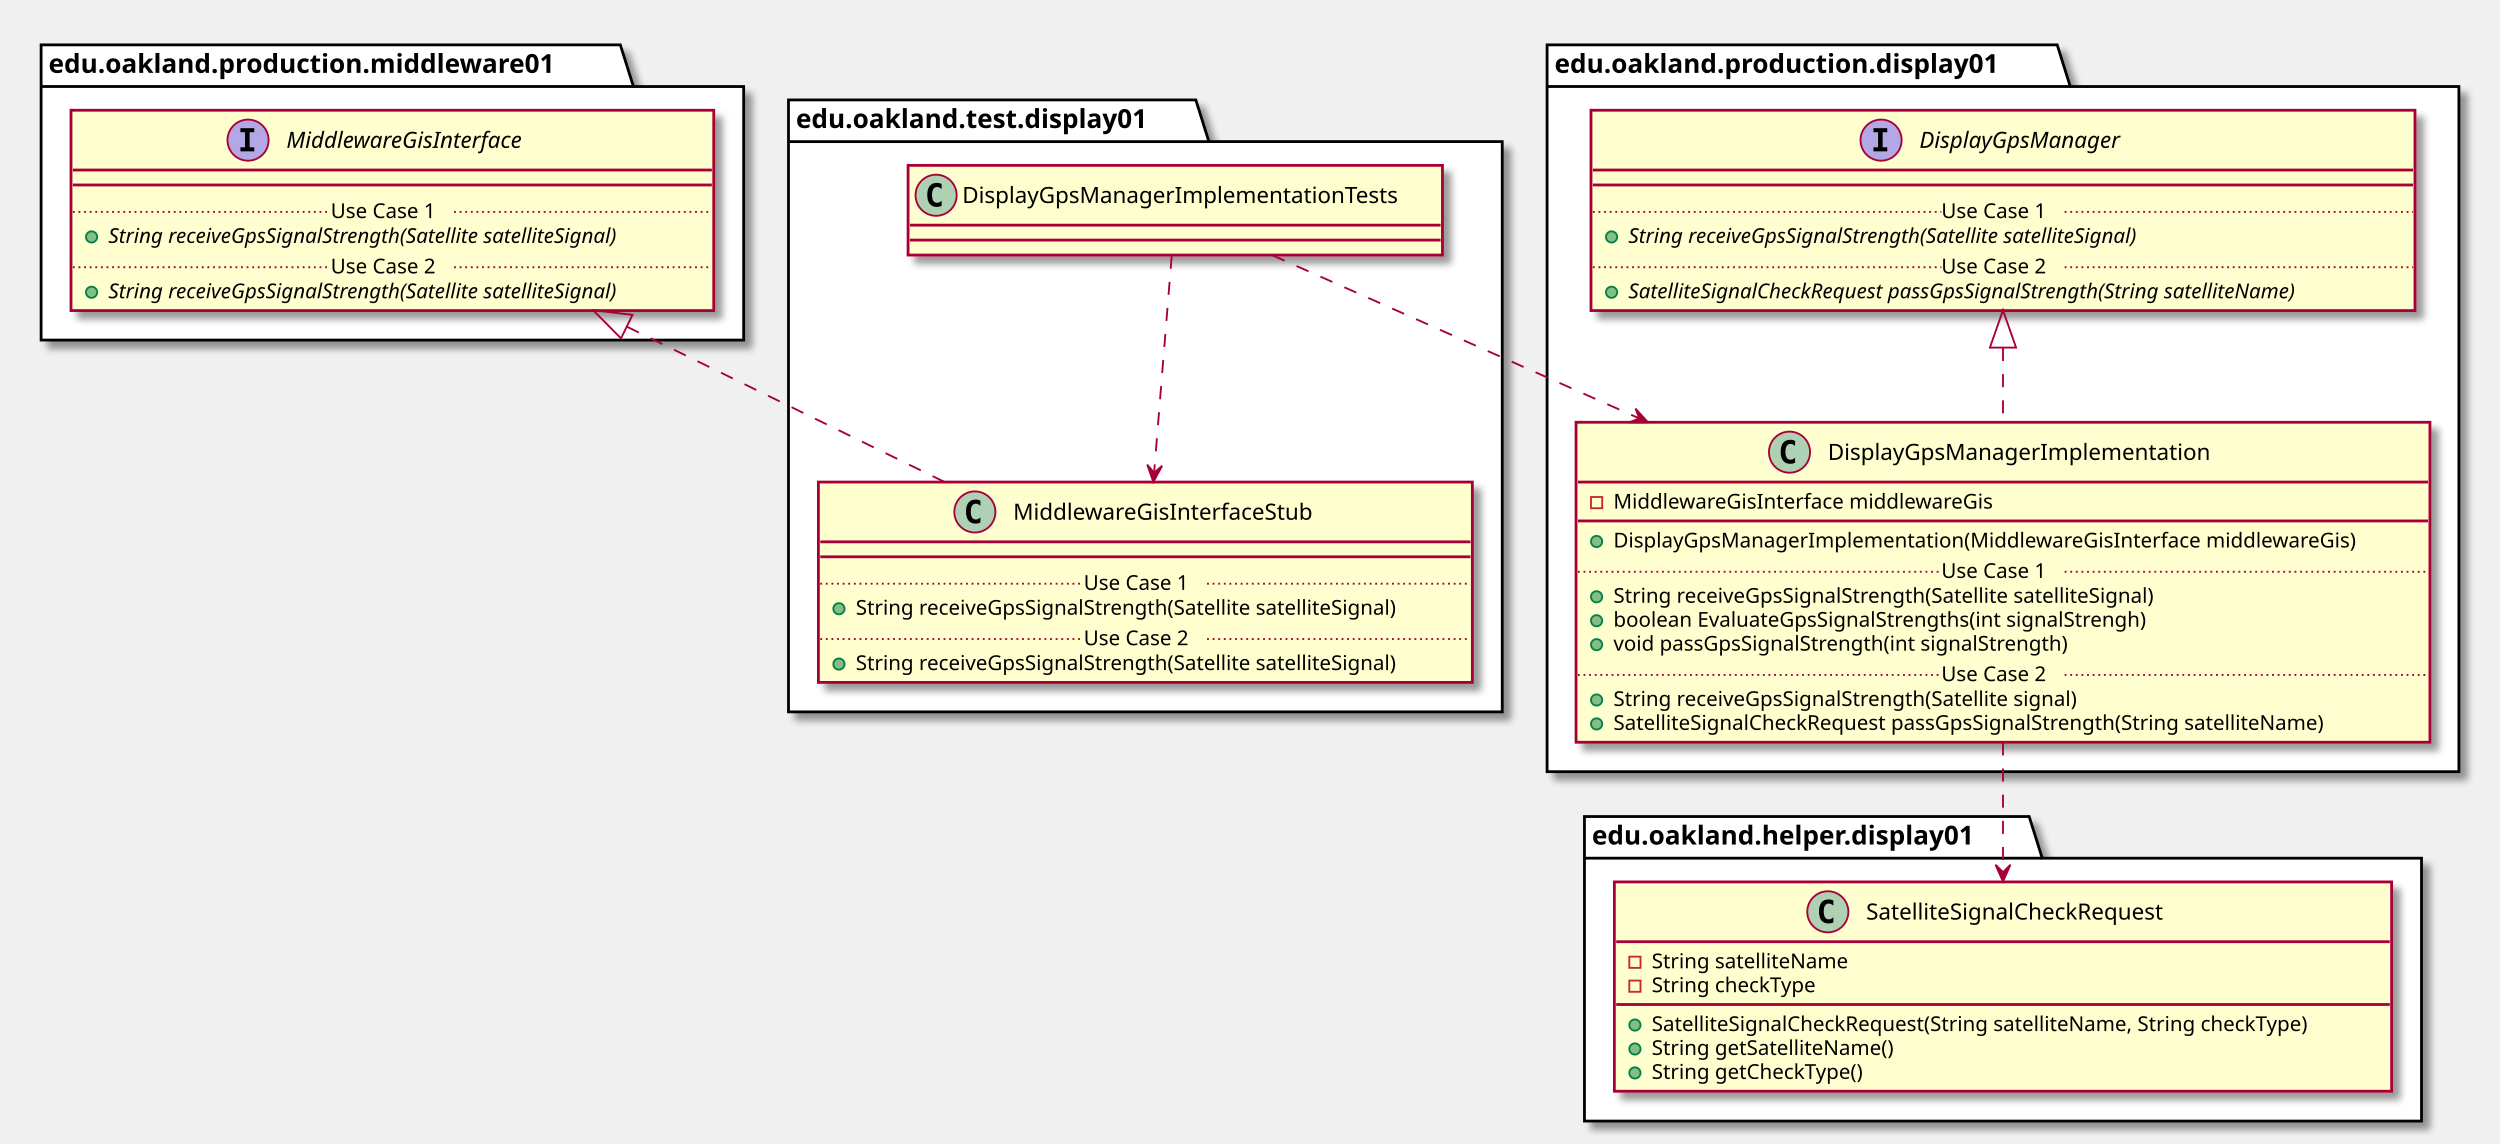
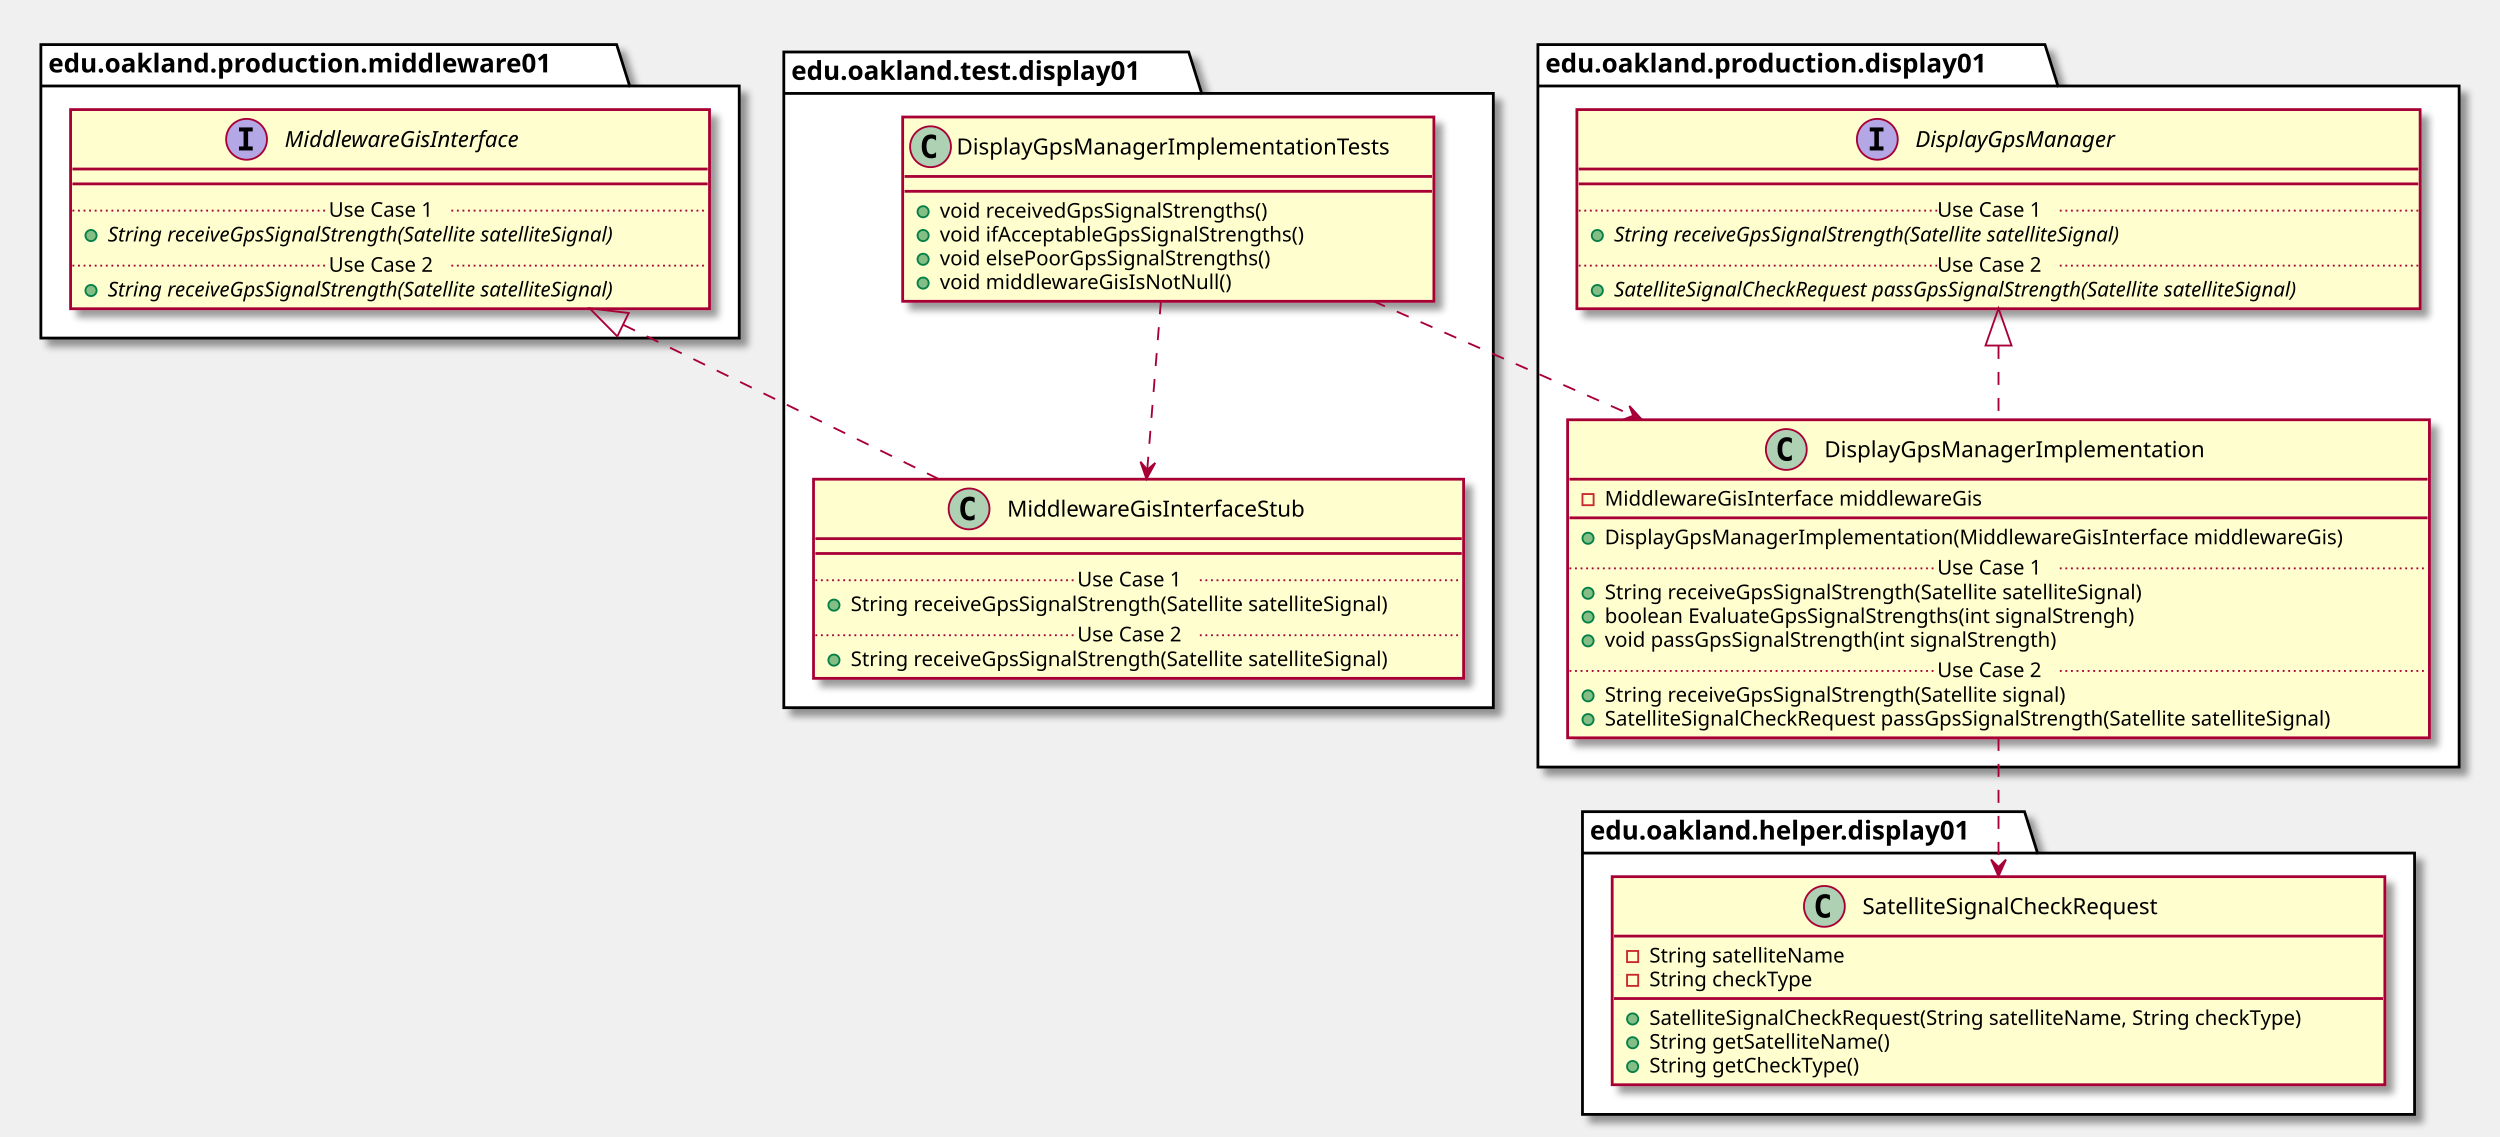
- <svg xmlns="http://www.w3.org/2000/svg" contentScriptType="application/ecmascript" contentStyleType="text/css" height="612px" preserveAspectRatio="none" style="width:1338px;height:612px;" version="1.1" viewBox="0 0 1338 612" width="1338px" zoomAndPan="magnify">
+ <svg xmlns="http://www.w3.org/2000/svg" contentScriptType="application/ecmascript" contentStyleType="text/css" height="612px" preserveAspectRatio="none" style="width:1346px;height:612px;" version="1.1" viewBox="0 0 1346 612" width="1346px" zoomAndPan="magnify">
  <defs>
-     <filter height="300%" id="f1gkal5fc55xqr" width="300%" x="-1" y="-1">
+     <filter height="300%" id="f1fwj8noa50gxq" width="300%" x="-1" y="-1">
      <feGaussianBlur result="blurOut" stdDeviation="2.0" />
      <feColorMatrix in="blurOut" result="blurOut2" type="matrix" values="0 0 0 0 0 0 0 0 0 0 0 0 0 0 0 0 0 0 .4 0" />
      <feOffset dx="4.0" dy="4.0" in="blurOut2" result="blurOut3" />
      <feBlend in="SourceGraphic" in2="blurOut3" mode="normal" />
    </filter>
  </defs>
  <g>
-     <polygon fill="#FFFFFF" filter="url(#f1gkal5fc55xqr)" points="422,53.5,640,53.5,647,75.797,804,75.797,804,381,422,381,422,53.5" style="stroke: #000000; stroke-width: 1.5;" />
-     <line style="stroke: #000000; stroke-width: 1.5;" x1="422" x2="647" y1="75.797" y2="75.797" />
-     <text fill="#000000" font-family="sans-serif" font-size="14" font-weight="bold" lengthAdjust="spacingAndGlyphs" textLength="212" x="426" y="68.495">edu.oakland.test.display01</text>
-     <polygon fill="#FFFFFF" filter="url(#f1gkal5fc55xqr)" points="22,24,332,24,339,46.297,398,46.297,398,182,22,182,22,24" style="stroke: #000000; stroke-width: 1.5;" />
+     <polygon fill="#FFFFFF" filter="url(#f1fwj8noa50gxq)" points="422,28,640,28,647,50.297,804,50.297,804,381,422,381,422,28" style="stroke: #000000; stroke-width: 1.5;" />
+     <line style="stroke: #000000; stroke-width: 1.5;" x1="422" x2="647" y1="50.297" y2="50.297" />
+     <text fill="#000000" font-family="sans-serif" font-size="14" font-weight="bold" lengthAdjust="spacingAndGlyphs" textLength="212" x="426" y="42.995">edu.oakland.test.display01</text>
+     <polygon fill="#FFFFFF" filter="url(#f1fwj8noa50gxq)" points="22,24,332,24,339,46.297,398,46.297,398,182,22,182,22,24" style="stroke: #000000; stroke-width: 1.5;" />
    <line style="stroke: #000000; stroke-width: 1.5;" x1="22" x2="339" y1="46.297" y2="46.297" />
    <text fill="#000000" font-family="sans-serif" font-size="14" font-weight="bold" lengthAdjust="spacingAndGlyphs" textLength="304" x="26" y="38.995">edu.oakland.production.middleware01</text>
-     <polygon fill="#FFFFFF" filter="url(#f1gkal5fc55xqr)" points="828,24,1101,24,1108,46.297,1316,46.297,1316,413,828,413,828,24" style="stroke: #000000; stroke-width: 1.5;" />
+     <polygon fill="#FFFFFF" filter="url(#f1fwj8noa50gxq)" points="828,24,1101,24,1108,46.297,1324,46.297,1324,413,828,413,828,24" style="stroke: #000000; stroke-width: 1.5;" />
    <line style="stroke: #000000; stroke-width: 1.5;" x1="828" x2="1108" y1="46.297" y2="46.297" />
    <text fill="#000000" font-family="sans-serif" font-size="14" font-weight="bold" lengthAdjust="spacingAndGlyphs" textLength="267" x="832" y="38.995">edu.oakland.production.display01</text>
-     <polygon fill="#FFFFFF" filter="url(#f1gkal5fc55xqr)" points="848,437,1086,437,1093,459.297,1296,459.297,1296,600,848,600,848,437" style="stroke: #000000; stroke-width: 1.5;" />
-     <line style="stroke: #000000; stroke-width: 1.5;" x1="848" x2="1093" y1="459.297" y2="459.297" />
-     <text fill="#000000" font-family="sans-serif" font-size="14" font-weight="bold" lengthAdjust="spacingAndGlyphs" textLength="232" x="852" y="451.995">edu.oakland.helper.display01</text>
-     <rect fill="#FEFECE" filter="url(#f1gkal5fc55xqr)" height="48" id="DisplayGpsManagerImplementationTests" style="stroke: #A80036; stroke-width: 1.5;" width="286" x="486" y="88.5" />
-     <ellipse cx="501" cy="104.5" fill="#ADD1B2" rx="11" ry="11" style="stroke: #A80036; stroke-width: 1.0;" />
-     <path d="M503.969,110.141 Q503.391,110.438 502.75,110.578 Q502.109,110.734 501.406,110.734 Q498.906,110.734 497.578,109.094 Q496.266,107.438 496.266,104.312 Q496.266,101.188 497.578,99.531 Q498.906,97.875 501.406,97.875 Q502.109,97.875 502.75,98.031 Q503.406,98.188 503.969,98.484 L503.969,101.203 Q503.344,100.625 502.75,100.359 Q502.156,100.078 501.531,100.078 Q500.188,100.078 499.5,101.156 Q498.812,102.219 498.812,104.312 Q498.812,106.406 499.5,107.484 Q500.188,108.547 501.531,108.547 Q502.156,108.547 502.75,108.281 Q503.344,108 503.969,107.422 L503.969,110.141 Z " />
-     <text fill="#000000" font-family="sans-serif" font-size="12" lengthAdjust="spacingAndGlyphs" textLength="254" x="515" y="108.654">DisplayGpsManagerImplementationTests</text>
-     <line style="stroke: #A80036; stroke-width: 1.5;" x1="487" x2="771" y1="120.5" y2="120.5" />
-     <line style="stroke: #A80036; stroke-width: 1.5;" x1="487" x2="771" y1="128.5" y2="128.5" />
-     <rect fill="#FEFECE" filter="url(#f1gkal5fc55xqr)" height="107.219" id="MiddlewareGisInterfaceStub" style="stroke: #A80036; stroke-width: 1.5;" width="350" x="438" y="258" />
+     <polygon fill="#FFFFFF" filter="url(#f1fwj8noa50gxq)" points="852,437,1090,437,1097,459.297,1300,459.297,1300,600,852,600,852,437" style="stroke: #000000; stroke-width: 1.5;" />
+     <line style="stroke: #000000; stroke-width: 1.5;" x1="852" x2="1097" y1="459.297" y2="459.297" />
+     <text fill="#000000" font-family="sans-serif" font-size="14" font-weight="bold" lengthAdjust="spacingAndGlyphs" textLength="232" x="856" y="451.995">edu.oakland.helper.display01</text>
+     <rect fill="#FEFECE" filter="url(#f1fwj8noa50gxq)" height="99.219" id="DisplayGpsManagerImplementationTests" style="stroke: #A80036; stroke-width: 1.5;" width="286" x="486" y="63" />
+     <ellipse cx="501" cy="79" fill="#ADD1B2" rx="11" ry="11" style="stroke: #A80036; stroke-width: 1.0;" />
+     <path d="M503.969,84.641 Q503.391,84.938 502.75,85.078 Q502.109,85.234 501.406,85.234 Q498.906,85.234 497.578,83.594 Q496.266,81.938 496.266,78.812 Q496.266,75.688 497.578,74.031 Q498.906,72.375 501.406,72.375 Q502.109,72.375 502.75,72.531 Q503.406,72.688 503.969,72.984 L503.969,75.703 Q503.344,75.125 502.75,74.859 Q502.156,74.578 501.531,74.578 Q500.188,74.578 499.5,75.656 Q498.812,76.719 498.812,78.812 Q498.812,80.906 499.5,81.984 Q500.188,83.047 501.531,83.047 Q502.156,83.047 502.75,82.781 Q503.344,82.5 503.969,81.922 L503.969,84.641 Z " />
+     <text fill="#000000" font-family="sans-serif" font-size="12" lengthAdjust="spacingAndGlyphs" textLength="254" x="515" y="83.154">DisplayGpsManagerImplementationTests</text>
+     <line style="stroke: #A80036; stroke-width: 1.5;" x1="487" x2="771" y1="95" y2="95" />
+     <line style="stroke: #A80036; stroke-width: 1.5;" x1="487" x2="771" y1="103" y2="103" />
+     <ellipse cx="497" cy="114" fill="#84BE84" rx="3" ry="3" style="stroke: #038048; stroke-width: 1.0;" />
+     <text fill="#000000" font-family="sans-serif" font-size="11" lengthAdjust="spacingAndGlyphs" textLength="197" x="506" y="117.21">void receivedGpsSignalStrengths()</text>
+     <ellipse cx="497" cy="126.805" fill="#84BE84" rx="3" ry="3" style="stroke: #038048; stroke-width: 1.0;" />
+     <text fill="#000000" font-family="sans-serif" font-size="11" lengthAdjust="spacingAndGlyphs" textLength="217" x="506" y="130.015">void ifAcceptableGpsSignalStrengths()</text>
+     <ellipse cx="497" cy="139.609" fill="#84BE84" rx="3" ry="3" style="stroke: #038048; stroke-width: 1.0;" />
+     <text fill="#000000" font-family="sans-serif" font-size="11" lengthAdjust="spacingAndGlyphs" textLength="199" x="506" y="142.82">void elsePoorGpsSignalStrengths()</text>
+     <ellipse cx="497" cy="152.414" fill="#84BE84" rx="3" ry="3" style="stroke: #038048; stroke-width: 1.0;" />
+     <text fill="#000000" font-family="sans-serif" font-size="11" lengthAdjust="spacingAndGlyphs" textLength="170" x="506" y="155.625">void middlewareGisIsNotNull()</text>
+     <rect fill="#FEFECE" filter="url(#f1fwj8noa50gxq)" height="107.219" id="MiddlewareGisInterfaceStub" style="stroke: #A80036; stroke-width: 1.5;" width="350" x="438" y="258" />
    <ellipse cx="521.75" cy="274" fill="#ADD1B2" rx="11" ry="11" style="stroke: #A80036; stroke-width: 1.0;" />
    <path d="M524.719,279.641 Q524.141,279.938 523.5,280.078 Q522.859,280.234 522.156,280.234 Q519.656,280.234 518.328,278.594 Q517.016,276.938 517.016,273.812 Q517.016,270.688 518.328,269.031 Q519.656,267.375 522.156,267.375 Q522.859,267.375 523.5,267.531 Q524.156,267.688 524.719,267.984 L524.719,270.703 Q524.094,270.125 523.5,269.859 Q522.906,269.578 522.281,269.578 Q520.938,269.578 520.25,270.656 Q519.562,271.719 519.562,273.812 Q519.562,275.906 520.25,276.984 Q520.938,278.047 522.281,278.047 Q522.906,278.047 523.5,277.781 Q524.094,277.5 524.719,276.922 L524.719,279.641 Z " />
    <text fill="#000000" font-family="sans-serif" font-size="12" lengthAdjust="spacingAndGlyphs" textLength="174" x="542.25" y="278.154">MiddlewareGisInterfaceStub</text>
    <line style="stroke: #A80036; stroke-width: 1.5;" x1="439" x2="787" y1="290" y2="290" />
    <line style="stroke: #A80036; stroke-width: 1.5;" x1="439" x2="787" y1="298" y2="298" />
    <ellipse cx="449" cy="325.805" fill="#84BE84" rx="3" ry="3" style="stroke: #038048; stroke-width: 1.0;" />
    <text fill="#000000" font-family="sans-serif" font-size="11" lengthAdjust="spacingAndGlyphs" textLength="324" x="458" y="329.015">String receiveGpsSignalStrength(Satellite satelliteSignal)</text>
    <line style="stroke: #A80036; stroke-width: 1.0; stroke-dasharray: 1.0,2.0;" x1="439" x2="580" y1="312.402" y2="312.402" />
    <text fill="#000000" font-family="sans-serif" font-size="11" lengthAdjust="spacingAndGlyphs" textLength="66" x="580" y="315.71">Use Case 1</text>
    <line style="stroke: #A80036; stroke-width: 1.0; stroke-dasharray: 1.0,2.0;" x1="646" x2="787" y1="312.402" y2="312.402" />
    <ellipse cx="449" cy="355.414" fill="#84BE84" rx="3" ry="3" style="stroke: #038048; stroke-width: 1.0;" />
    <text fill="#000000" font-family="sans-serif" font-size="11" lengthAdjust="spacingAndGlyphs" textLength="324" x="458" y="358.625">String receiveGpsSignalStrength(Satellite satelliteSignal)</text>
    <line style="stroke: #A80036; stroke-width: 1.0; stroke-dasharray: 1.0,2.0;" x1="439" x2="580" y1="342.012" y2="342.012" />
    <text fill="#000000" font-family="sans-serif" font-size="11" lengthAdjust="spacingAndGlyphs" textLength="66" x="580" y="345.32">Use Case 2</text>
    <line style="stroke: #A80036; stroke-width: 1.0; stroke-dasharray: 1.0,2.0;" x1="646" x2="787" y1="342.012" y2="342.012" />
-     <rect fill="#FEFECE" filter="url(#f1gkal5fc55xqr)" height="107.219" id="MiddlewareGisInterface" style="stroke: #A80036; stroke-width: 1.5;" width="344" x="38" y="59" />
+     <rect fill="#FEFECE" filter="url(#f1fwj8noa50gxq)" height="107.219" id="MiddlewareGisInterface" style="stroke: #A80036; stroke-width: 1.5;" width="344" x="38" y="59" />
    <ellipse cx="132.75" cy="75" fill="#B4A7E5" rx="11" ry="11" style="stroke: #A80036; stroke-width: 1.0;" />
    <path d="M128.672,70.766 L128.672,68.609 L136.062,68.609 L136.062,70.766 L133.594,70.766 L133.594,78.844 L136.062,78.844 L136.062,81 L128.672,81 L128.672,78.844 L131.141,78.844 L131.141,70.766 L128.672,70.766 Z " />
    <text fill="#000000" font-family="sans-serif" font-size="12" font-style="italic" lengthAdjust="spacingAndGlyphs" textLength="146" x="153.25" y="79.154">MiddlewareGisInterface</text>
    <line style="stroke: #A80036; stroke-width: 1.5;" x1="39" x2="381" y1="91" y2="91" />
    <line style="stroke: #A80036; stroke-width: 1.5;" x1="39" x2="381" y1="99" y2="99" />
    <ellipse cx="49" cy="126.805" fill="#84BE84" rx="3" ry="3" style="stroke: #038048; stroke-width: 1.0;" />
    <text fill="#000000" font-family="sans-serif" font-size="11" font-style="italic" lengthAdjust="spacingAndGlyphs" textLength="318" x="58" y="130.015">String receiveGpsSignalStrength(Satellite satelliteSignal)</text>
    <line style="stroke: #A80036; stroke-width: 1.0; stroke-dasharray: 1.0,2.0;" x1="39" x2="177" y1="113.402" y2="113.402" />
    <text fill="#000000" font-family="sans-serif" font-size="11" lengthAdjust="spacingAndGlyphs" textLength="66" x="177" y="116.71">Use Case 1</text>
    <line style="stroke: #A80036; stroke-width: 1.0; stroke-dasharray: 1.0,2.0;" x1="243" x2="381" y1="113.402" y2="113.402" />
    <ellipse cx="49" cy="156.414" fill="#84BE84" rx="3" ry="3" style="stroke: #038048; stroke-width: 1.0;" />
    <text fill="#000000" font-family="sans-serif" font-size="11" font-style="italic" lengthAdjust="spacingAndGlyphs" textLength="318" x="58" y="159.625">String receiveGpsSignalStrength(Satellite satelliteSignal)</text>
    <line style="stroke: #A80036; stroke-width: 1.0; stroke-dasharray: 1.0,2.0;" x1="39" x2="177" y1="143.012" y2="143.012" />
    <text fill="#000000" font-family="sans-serif" font-size="11" lengthAdjust="spacingAndGlyphs" textLength="66" x="177" y="146.32">Use Case 2</text>
    <line style="stroke: #A80036; stroke-width: 1.0; stroke-dasharray: 1.0,2.0;" x1="243" x2="381" y1="143.012" y2="143.012" />
-     <rect fill="#FEFECE" filter="url(#f1gkal5fc55xqr)" height="171.242" id="DisplayGpsManagerImplementation" style="stroke: #A80036; stroke-width: 1.5;" width="457" x="843.5" y="226" />
-     <ellipse cx="957.75" cy="242" fill="#ADD1B2" rx="11" ry="11" style="stroke: #A80036; stroke-width: 1.0;" />
-     <path d="M960.719,247.641 Q960.141,247.938 959.5,248.078 Q958.859,248.234 958.156,248.234 Q955.656,248.234 954.328,246.594 Q953.016,244.938 953.016,241.812 Q953.016,238.688 954.328,237.031 Q955.656,235.375 958.156,235.375 Q958.859,235.375 959.5,235.531 Q960.156,235.688 960.719,235.984 L960.719,238.703 Q960.094,238.125 959.5,237.859 Q958.906,237.578 958.281,237.578 Q956.938,237.578 956.25,238.656 Q955.562,239.719 955.562,241.812 Q955.562,243.906 956.25,244.984 Q956.938,246.047 958.281,246.047 Q958.906,246.047 959.5,245.781 Q960.094,245.5 960.719,244.922 L960.719,247.641 Z " />
-     <text fill="#000000" font-family="sans-serif" font-size="12" lengthAdjust="spacingAndGlyphs" textLength="220" x="978.25" y="246.154">DisplayGpsManagerImplementation</text>
-     <line style="stroke: #A80036; stroke-width: 1.5;" x1="844.5" x2="1299.5" y1="258" y2="258" />
-     <rect fill="none" height="6" style="stroke: #C82930; stroke-width: 1.0;" width="6" x="851.5" y="266" />
-     <text fill="#000000" font-family="sans-serif" font-size="11" lengthAdjust="spacingAndGlyphs" textLength="222" x="863.5" y="272.21">MiddlewareGisInterface middlewareGis</text>
-     <line style="stroke: #A80036; stroke-width: 1.5;" x1="844.5" x2="1299.5" y1="278.805" y2="278.805" />
-     <ellipse cx="854.5" cy="289.805" fill="#84BE84" rx="3" ry="3" style="stroke: #038048; stroke-width: 1.0;" />
-     <text fill="#000000" font-family="sans-serif" font-size="11" lengthAdjust="spacingAndGlyphs" textLength="431" x="863.5" y="293.015">DisplayGpsManagerImplementation(MiddlewareGisInterface middlewareGis)</text>
-     <ellipse cx="854.5" cy="319.414" fill="#84BE84" rx="3" ry="3" style="stroke: #038048; stroke-width: 1.0;" />
-     <text fill="#000000" font-family="sans-serif" font-size="11" lengthAdjust="spacingAndGlyphs" textLength="324" x="863.5" y="322.625">String receiveGpsSignalStrength(Satellite satelliteSignal)</text>
-     <ellipse cx="854.5" cy="332.219" fill="#84BE84" rx="3" ry="3" style="stroke: #038048; stroke-width: 1.0;" />
-     <text fill="#000000" font-family="sans-serif" font-size="11" lengthAdjust="spacingAndGlyphs" textLength="316" x="863.5" y="335.429">boolean EvaluateGpsSignalStrengths(int signalStrengh)</text>
-     <ellipse cx="854.5" cy="345.023" fill="#84BE84" rx="3" ry="3" style="stroke: #038048; stroke-width: 1.0;" />
-     <text fill="#000000" font-family="sans-serif" font-size="11" lengthAdjust="spacingAndGlyphs" textLength="271" x="863.5" y="348.234">void passGpsSignalStrength(int signalStrength)</text>
-     <line style="stroke: #A80036; stroke-width: 1.0; stroke-dasharray: 1.0,2.0;" x1="844.5" x2="1039" y1="306.012" y2="306.012" />
-     <text fill="#000000" font-family="sans-serif" font-size="11" lengthAdjust="spacingAndGlyphs" textLength="66" x="1039" y="309.32">Use Case 1</text>
-     <line style="stroke: #A80036; stroke-width: 1.0; stroke-dasharray: 1.0,2.0;" x1="1105" x2="1299.5" y1="306.012" y2="306.012" />
-     <ellipse cx="854.5" cy="374.633" fill="#84BE84" rx="3" ry="3" style="stroke: #038048; stroke-width: 1.0;" />
-     <text fill="#000000" font-family="sans-serif" font-size="11" lengthAdjust="spacingAndGlyphs" textLength="278" x="863.5" y="377.843">String receiveGpsSignalStrength(Satellite signal)</text>
-     <ellipse cx="854.5" cy="387.438" fill="#84BE84" rx="3" ry="3" style="stroke: #038048; stroke-width: 1.0;" />
-     <text fill="#000000" font-family="sans-serif" font-size="11" lengthAdjust="spacingAndGlyphs" textLength="424" x="863.5" y="390.648">SatelliteSignalCheckRequest passGpsSignalStrength(String satelliteName)</text>
-     <line style="stroke: #A80036; stroke-width: 1.0; stroke-dasharray: 1.0,2.0;" x1="844.5" x2="1039" y1="361.231" y2="361.231" />
-     <text fill="#000000" font-family="sans-serif" font-size="11" lengthAdjust="spacingAndGlyphs" textLength="66" x="1039" y="364.539">Use Case 2</text>
-     <line style="stroke: #A80036; stroke-width: 1.0; stroke-dasharray: 1.0,2.0;" x1="1105" x2="1299.5" y1="361.231" y2="361.231" />
-     <rect fill="#FEFECE" filter="url(#f1gkal5fc55xqr)" height="107.219" id="DisplayGpsManager" style="stroke: #A80036; stroke-width: 1.5;" width="441" x="851.5" y="59" />
-     <ellipse cx="1006.75" cy="75" fill="#B4A7E5" rx="11" ry="11" style="stroke: #A80036; stroke-width: 1.0;" />
-     <path d="M1002.672,70.766 L1002.672,68.609 L1010.062,68.609 L1010.062,70.766 L1007.594,70.766 L1007.594,78.844 L1010.062,78.844 L1010.062,81 L1002.672,81 L1002.672,78.844 L1005.141,78.844 L1005.141,70.766 L1002.672,70.766 Z " />
-     <text fill="#000000" font-family="sans-serif" font-size="12" font-style="italic" lengthAdjust="spacingAndGlyphs" textLength="122" x="1027.25" y="79.154">DisplayGpsManager</text>
-     <line style="stroke: #A80036; stroke-width: 1.5;" x1="852.5" x2="1291.5" y1="91" y2="91" />
-     <line style="stroke: #A80036; stroke-width: 1.5;" x1="852.5" x2="1291.5" y1="99" y2="99" />
-     <ellipse cx="862.5" cy="126.805" fill="#84BE84" rx="3" ry="3" style="stroke: #038048; stroke-width: 1.0;" />
-     <text fill="#000000" font-family="sans-serif" font-size="11" font-style="italic" lengthAdjust="spacingAndGlyphs" textLength="318" x="871.5" y="130.015">String receiveGpsSignalStrength(Satellite satelliteSignal)</text>
-     <line style="stroke: #A80036; stroke-width: 1.0; stroke-dasharray: 1.0,2.0;" x1="852.5" x2="1039" y1="113.402" y2="113.402" />
-     <text fill="#000000" font-family="sans-serif" font-size="11" lengthAdjust="spacingAndGlyphs" textLength="66" x="1039" y="116.71">Use Case 1</text>
-     <line style="stroke: #A80036; stroke-width: 1.0; stroke-dasharray: 1.0,2.0;" x1="1105" x2="1291.5" y1="113.402" y2="113.402" />
-     <ellipse cx="862.5" cy="156.414" fill="#84BE84" rx="3" ry="3" style="stroke: #038048; stroke-width: 1.0;" />
-     <text fill="#000000" font-family="sans-serif" font-size="11" font-style="italic" lengthAdjust="spacingAndGlyphs" textLength="415" x="871.5" y="159.625">SatelliteSignalCheckRequest passGpsSignalStrength(String satelliteName)</text>
-     <line style="stroke: #A80036; stroke-width: 1.0; stroke-dasharray: 1.0,2.0;" x1="852.5" x2="1039" y1="143.012" y2="143.012" />
-     <text fill="#000000" font-family="sans-serif" font-size="11" lengthAdjust="spacingAndGlyphs" textLength="66" x="1039" y="146.32">Use Case 2</text>
-     <line style="stroke: #A80036; stroke-width: 1.0; stroke-dasharray: 1.0,2.0;" x1="1105" x2="1291.5" y1="143.012" y2="143.012" />
-     <rect fill="#FEFECE" filter="url(#f1gkal5fc55xqr)" height="112.023" id="SatelliteSignalCheckRequest" style="stroke: #A80036; stroke-width: 1.5;" width="416" x="864" y="472" />
-     <ellipse cx="978.25" cy="488" fill="#ADD1B2" rx="11" ry="11" style="stroke: #A80036; stroke-width: 1.0;" />
-     <path d="M981.219,493.641 Q980.641,493.938 980,494.078 Q979.359,494.234 978.656,494.234 Q976.156,494.234 974.828,492.594 Q973.516,490.938 973.516,487.812 Q973.516,484.688 974.828,483.031 Q976.156,481.375 978.656,481.375 Q979.359,481.375 980,481.531 Q980.656,481.688 981.219,481.984 L981.219,484.703 Q980.594,484.125 980,483.859 Q979.406,483.578 978.781,483.578 Q977.438,483.578 976.75,484.656 Q976.062,485.719 976.062,487.812 Q976.062,489.906 976.75,490.984 Q977.438,492.047 978.781,492.047 Q979.406,492.047 980,491.781 Q980.594,491.5 981.219,490.922 L981.219,493.641 Z " />
-     <text fill="#000000" font-family="sans-serif" font-size="12" lengthAdjust="spacingAndGlyphs" textLength="179" x="998.75" y="492.154">SatelliteSignalCheckRequest</text>
-     <line style="stroke: #A80036; stroke-width: 1.5;" x1="865" x2="1279" y1="504" y2="504" />
-     <rect fill="none" height="6" style="stroke: #C82930; stroke-width: 1.0;" width="6" x="872" y="512" />
-     <text fill="#000000" font-family="sans-serif" font-size="11" lengthAdjust="spacingAndGlyphs" textLength="116" x="884" y="518.21">String satelliteName</text>
-     <rect fill="none" height="6" style="stroke: #C82930; stroke-width: 1.0;" width="6" x="872" y="524.805" />
-     <text fill="#000000" font-family="sans-serif" font-size="11" lengthAdjust="spacingAndGlyphs" textLength="97" x="884" y="531.015">String checkType</text>
-     <line style="stroke: #A80036; stroke-width: 1.5;" x1="865" x2="1279" y1="537.609" y2="537.609" />
-     <ellipse cx="875" cy="548.609" fill="#84BE84" rx="3" ry="3" style="stroke: #038048; stroke-width: 1.0;" />
-     <text fill="#000000" font-family="sans-serif" font-size="11" lengthAdjust="spacingAndGlyphs" textLength="390" x="884" y="551.82">SatelliteSignalCheckRequest(String satelliteName, String checkType)</text>
-     <ellipse cx="875" cy="561.414" fill="#84BE84" rx="3" ry="3" style="stroke: #038048; stroke-width: 1.0;" />
-     <text fill="#000000" font-family="sans-serif" font-size="11" lengthAdjust="spacingAndGlyphs" textLength="143" x="884" y="564.625">String getSatelliteName()</text>
-     <ellipse cx="875" cy="574.219" fill="#84BE84" rx="3" ry="3" style="stroke: #038048; stroke-width: 1.0;" />
-     <text fill="#000000" font-family="sans-serif" font-size="11" lengthAdjust="spacingAndGlyphs" textLength="125" x="884" y="577.429">String getCheckType()</text>
+     <rect fill="#FEFECE" filter="url(#f1fwj8noa50gxq)" height="171.242" id="DisplayGpsManagerImplementation" style="stroke: #A80036; stroke-width: 1.5;" width="464" x="844" y="226" />
+     <ellipse cx="961.75" cy="242" fill="#ADD1B2" rx="11" ry="11" style="stroke: #A80036; stroke-width: 1.0;" />
+     <path d="M964.719,247.641 Q964.141,247.938 963.5,248.078 Q962.859,248.234 962.156,248.234 Q959.656,248.234 958.328,246.594 Q957.016,244.938 957.016,241.812 Q957.016,238.688 958.328,237.031 Q959.656,235.375 962.156,235.375 Q962.859,235.375 963.5,235.531 Q964.156,235.688 964.719,235.984 L964.719,238.703 Q964.094,238.125 963.5,237.859 Q962.906,237.578 962.281,237.578 Q960.938,237.578 960.25,238.656 Q959.562,239.719 959.562,241.812 Q959.562,243.906 960.25,244.984 Q960.938,246.047 962.281,246.047 Q962.906,246.047 963.5,245.781 Q964.094,245.5 964.719,244.922 L964.719,247.641 Z " />
+     <text fill="#000000" font-family="sans-serif" font-size="12" lengthAdjust="spacingAndGlyphs" textLength="220" x="982.25" y="246.154">DisplayGpsManagerImplementation</text>
+     <line style="stroke: #A80036; stroke-width: 1.5;" x1="845" x2="1307" y1="258" y2="258" />
+     <rect fill="none" height="6" style="stroke: #C82930; stroke-width: 1.0;" width="6" x="852" y="266" />
+     <text fill="#000000" font-family="sans-serif" font-size="11" lengthAdjust="spacingAndGlyphs" textLength="222" x="864" y="272.21">MiddlewareGisInterface middlewareGis</text>
+     <line style="stroke: #A80036; stroke-width: 1.5;" x1="845" x2="1307" y1="278.805" y2="278.805" />
+     <ellipse cx="855" cy="289.805" fill="#84BE84" rx="3" ry="3" style="stroke: #038048; stroke-width: 1.0;" />
+     <text fill="#000000" font-family="sans-serif" font-size="11" lengthAdjust="spacingAndGlyphs" textLength="431" x="864" y="293.015">DisplayGpsManagerImplementation(MiddlewareGisInterface middlewareGis)</text>
+     <ellipse cx="855" cy="319.414" fill="#84BE84" rx="3" ry="3" style="stroke: #038048; stroke-width: 1.0;" />
+     <text fill="#000000" font-family="sans-serif" font-size="11" lengthAdjust="spacingAndGlyphs" textLength="324" x="864" y="322.625">String receiveGpsSignalStrength(Satellite satelliteSignal)</text>
+     <ellipse cx="855" cy="332.219" fill="#84BE84" rx="3" ry="3" style="stroke: #038048; stroke-width: 1.0;" />
+     <text fill="#000000" font-family="sans-serif" font-size="11" lengthAdjust="spacingAndGlyphs" textLength="316" x="864" y="335.429">boolean EvaluateGpsSignalStrengths(int signalStrengh)</text>
+     <ellipse cx="855" cy="345.023" fill="#84BE84" rx="3" ry="3" style="stroke: #038048; stroke-width: 1.0;" />
+     <text fill="#000000" font-family="sans-serif" font-size="11" lengthAdjust="spacingAndGlyphs" textLength="271" x="864" y="348.234">void passGpsSignalStrength(int signalStrength)</text>
+     <line style="stroke: #A80036; stroke-width: 1.0; stroke-dasharray: 1.0,2.0;" x1="845" x2="1043" y1="306.012" y2="306.012" />
+     <text fill="#000000" font-family="sans-serif" font-size="11" lengthAdjust="spacingAndGlyphs" textLength="66" x="1043" y="309.32">Use Case 1</text>
+     <line style="stroke: #A80036; stroke-width: 1.0; stroke-dasharray: 1.0,2.0;" x1="1109" x2="1307" y1="306.012" y2="306.012" />
+     <ellipse cx="855" cy="374.633" fill="#84BE84" rx="3" ry="3" style="stroke: #038048; stroke-width: 1.0;" />
+     <text fill="#000000" font-family="sans-serif" font-size="11" lengthAdjust="spacingAndGlyphs" textLength="278" x="864" y="377.843">String receiveGpsSignalStrength(Satellite signal)</text>
+     <ellipse cx="855" cy="387.438" fill="#84BE84" rx="3" ry="3" style="stroke: #038048; stroke-width: 1.0;" />
+     <text fill="#000000" font-family="sans-serif" font-size="11" lengthAdjust="spacingAndGlyphs" textLength="438" x="864" y="390.648">SatelliteSignalCheckRequest passGpsSignalStrength(Satellite satelliteSignal)</text>
+     <line style="stroke: #A80036; stroke-width: 1.0; stroke-dasharray: 1.0,2.0;" x1="845" x2="1043" y1="361.231" y2="361.231" />
+     <text fill="#000000" font-family="sans-serif" font-size="11" lengthAdjust="spacingAndGlyphs" textLength="66" x="1043" y="364.539">Use Case 2</text>
+     <line style="stroke: #A80036; stroke-width: 1.0; stroke-dasharray: 1.0,2.0;" x1="1109" x2="1307" y1="361.231" y2="361.231" />
+     <rect fill="#FEFECE" filter="url(#f1fwj8noa50gxq)" height="107.219" id="DisplayGpsManager" style="stroke: #A80036; stroke-width: 1.5;" width="454" x="849" y="59" />
+     <ellipse cx="1010.75" cy="75" fill="#B4A7E5" rx="11" ry="11" style="stroke: #A80036; stroke-width: 1.0;" />
+     <path d="M1006.672,70.766 L1006.672,68.609 L1014.062,68.609 L1014.062,70.766 L1011.594,70.766 L1011.594,78.844 L1014.062,78.844 L1014.062,81 L1006.672,81 L1006.672,78.844 L1009.141,78.844 L1009.141,70.766 L1006.672,70.766 Z " />
+     <text fill="#000000" font-family="sans-serif" font-size="12" font-style="italic" lengthAdjust="spacingAndGlyphs" textLength="122" x="1031.25" y="79.154">DisplayGpsManager</text>
+     <line style="stroke: #A80036; stroke-width: 1.5;" x1="850" x2="1302" y1="91" y2="91" />
+     <line style="stroke: #A80036; stroke-width: 1.5;" x1="850" x2="1302" y1="99" y2="99" />
+     <ellipse cx="860" cy="126.805" fill="#84BE84" rx="3" ry="3" style="stroke: #038048; stroke-width: 1.0;" />
+     <text fill="#000000" font-family="sans-serif" font-size="11" font-style="italic" lengthAdjust="spacingAndGlyphs" textLength="318" x="869" y="130.015">String receiveGpsSignalStrength(Satellite satelliteSignal)</text>
+     <line style="stroke: #A80036; stroke-width: 1.0; stroke-dasharray: 1.0,2.0;" x1="850" x2="1043" y1="113.402" y2="113.402" />
+     <text fill="#000000" font-family="sans-serif" font-size="11" lengthAdjust="spacingAndGlyphs" textLength="66" x="1043" y="116.71">Use Case 1</text>
+     <line style="stroke: #A80036; stroke-width: 1.0; stroke-dasharray: 1.0,2.0;" x1="1109" x2="1302" y1="113.402" y2="113.402" />
+     <ellipse cx="860" cy="156.414" fill="#84BE84" rx="3" ry="3" style="stroke: #038048; stroke-width: 1.0;" />
+     <text fill="#000000" font-family="sans-serif" font-size="11" font-style="italic" lengthAdjust="spacingAndGlyphs" textLength="428" x="869" y="159.625">SatelliteSignalCheckRequest passGpsSignalStrength(Satellite satelliteSignal)</text>
+     <line style="stroke: #A80036; stroke-width: 1.0; stroke-dasharray: 1.0,2.0;" x1="850" x2="1043" y1="143.012" y2="143.012" />
+     <text fill="#000000" font-family="sans-serif" font-size="11" lengthAdjust="spacingAndGlyphs" textLength="66" x="1043" y="146.32">Use Case 2</text>
+     <line style="stroke: #A80036; stroke-width: 1.0; stroke-dasharray: 1.0,2.0;" x1="1109" x2="1302" y1="143.012" y2="143.012" />
+     <rect fill="#FEFECE" filter="url(#f1fwj8noa50gxq)" height="112.023" id="SatelliteSignalCheckRequest" style="stroke: #A80036; stroke-width: 1.5;" width="416" x="868" y="472" />
+     <ellipse cx="982.25" cy="488" fill="#ADD1B2" rx="11" ry="11" style="stroke: #A80036; stroke-width: 1.0;" />
+     <path d="M985.219,493.641 Q984.641,493.938 984,494.078 Q983.359,494.234 982.656,494.234 Q980.156,494.234 978.828,492.594 Q977.516,490.938 977.516,487.812 Q977.516,484.688 978.828,483.031 Q980.156,481.375 982.656,481.375 Q983.359,481.375 984,481.531 Q984.656,481.688 985.219,481.984 L985.219,484.703 Q984.594,484.125 984,483.859 Q983.406,483.578 982.781,483.578 Q981.438,483.578 980.75,484.656 Q980.062,485.719 980.062,487.812 Q980.062,489.906 980.75,490.984 Q981.438,492.047 982.781,492.047 Q983.406,492.047 984,491.781 Q984.594,491.5 985.219,490.922 L985.219,493.641 Z " />
+     <text fill="#000000" font-family="sans-serif" font-size="12" lengthAdjust="spacingAndGlyphs" textLength="179" x="1002.75" y="492.154">SatelliteSignalCheckRequest</text>
+     <line style="stroke: #A80036; stroke-width: 1.5;" x1="869" x2="1283" y1="504" y2="504" />
+     <rect fill="none" height="6" style="stroke: #C82930; stroke-width: 1.0;" width="6" x="876" y="512" />
+     <text fill="#000000" font-family="sans-serif" font-size="11" lengthAdjust="spacingAndGlyphs" textLength="116" x="888" y="518.21">String satelliteName</text>
+     <rect fill="none" height="6" style="stroke: #C82930; stroke-width: 1.0;" width="6" x="876" y="524.805" />
+     <text fill="#000000" font-family="sans-serif" font-size="11" lengthAdjust="spacingAndGlyphs" textLength="97" x="888" y="531.015">String checkType</text>
+     <line style="stroke: #A80036; stroke-width: 1.5;" x1="869" x2="1283" y1="537.609" y2="537.609" />
+     <ellipse cx="879" cy="548.609" fill="#84BE84" rx="3" ry="3" style="stroke: #038048; stroke-width: 1.0;" />
+     <text fill="#000000" font-family="sans-serif" font-size="11" lengthAdjust="spacingAndGlyphs" textLength="390" x="888" y="551.82">SatelliteSignalCheckRequest(String satelliteName, String checkType)</text>
+     <ellipse cx="879" cy="561.414" fill="#84BE84" rx="3" ry="3" style="stroke: #038048; stroke-width: 1.0;" />
+     <text fill="#000000" font-family="sans-serif" font-size="11" lengthAdjust="spacingAndGlyphs" textLength="143" x="888" y="564.625">String getSatelliteName()</text>
+     <ellipse cx="879" cy="574.219" fill="#84BE84" rx="3" ry="3" style="stroke: #038048; stroke-width: 1.0;" />
+     <text fill="#000000" font-family="sans-serif" font-size="11" lengthAdjust="spacingAndGlyphs" textLength="125" x="888" y="577.429">String getCheckType()</text>
    <path d="M335.58,174.89 C390.06,201.52 453.21,232.39 505.48,257.94 " fill="none" id="MiddlewareGisInterface&lt;-MiddlewareGisInterfaceStub" style="stroke: #A80036; stroke-width: 1.0; stroke-dasharray: 7.0,7.0;" />
    <polygon fill="none" points="332.36,181.11,317.47,166.03,338.51,168.53,332.36,181.11" style="stroke: #A80036; stroke-width: 1.0;" />
-     <path d="M627.1,136.87 C624.8,165.26 620.83,214.13 617.69,252.81 " fill="none" id="DisplayGpsManagerImplementationTests-&gt;MiddlewareGisInterfaceStub" style="stroke: #A80036; stroke-width: 1.0; stroke-dasharray: 7.0,7.0;" />
-     <polygon fill="#A80036" points="617.27,257.96,621.977,249.309,617.67,252.976,614.003,248.669,617.27,257.96" style="stroke: #A80036; stroke-width: 1.0;" />
-     <path d="M1072,186.25 C1072,199.12 1072,212.62 1072,225.78 " fill="none" id="DisplayGpsManager&lt;-DisplayGpsManagerImplementation" style="stroke: #A80036; stroke-width: 1.0; stroke-dasharray: 7.0,7.0;" />
-     <polygon fill="none" points="1065,186.03,1072,166.03,1079,186.03,1065,186.03" style="stroke: #A80036; stroke-width: 1.0;" />
-     <path d="M1072,397.28 C1072,420.48 1072,445.15 1072,466.67 " fill="none" id="DisplayGpsManagerImplementation-&gt;SatelliteSignalCheckRequest" style="stroke: #A80036; stroke-width: 1.0; stroke-dasharray: 7.0,7.0;" />
-     <polygon fill="#A80036" points="1072,471.79,1076,462.79,1072,466.79,1068,462.79,1072,471.79" style="stroke: #A80036; stroke-width: 1.0;" />
-     <path d="M681.12,136.68 C729.74,158.3 805.37,191.93 877.2,223.87 " fill="none" id="DisplayGpsManagerImplementationTests-&gt;DisplayGpsManagerImplementation" style="stroke: #A80036; stroke-width: 1.0; stroke-dasharray: 7.0,7.0;" />
-     <polygon fill="#A80036" points="881.93,225.98,875.326,218.673,877.36,223.952,872.081,225.986,881.93,225.98" style="stroke: #A80036; stroke-width: 1.0;" />
+     <path d="M625.04,162.2 C622.82,189.55 620.04,223.85 617.7,252.58 " fill="none" id="DisplayGpsManagerImplementationTests-&gt;MiddlewareGisInterfaceStub" style="stroke: #A80036; stroke-width: 1.0; stroke-dasharray: 7.0,7.0;" />
+     <polygon fill="#A80036" points="617.27,257.88,621.977,249.229,617.67,252.896,614.003,248.589,617.27,257.88" style="stroke: #A80036; stroke-width: 1.0;" />
+     <path d="M1076,186.25 C1076,199.12 1076,212.62 1076,225.78 " fill="none" id="DisplayGpsManager&lt;-DisplayGpsManagerImplementation" style="stroke: #A80036; stroke-width: 1.0; stroke-dasharray: 7.0,7.0;" />
+     <polygon fill="none" points="1069,186.03,1076,166.03,1083,186.03,1069,186.03" style="stroke: #A80036; stroke-width: 1.0;" />
+     <path d="M1076,397.28 C1076,420.48 1076,445.15 1076,466.67 " fill="none" id="DisplayGpsManagerImplementation-&gt;SatelliteSignalCheckRequest" style="stroke: #A80036; stroke-width: 1.0; stroke-dasharray: 7.0,7.0;" />
+     <polygon fill="#A80036" points="1076,471.79,1080,462.79,1076,466.79,1072,462.79,1076,471.79" style="stroke: #A80036; stroke-width: 1.0;" />
+     <path d="M739.21,162.07 C781.53,180.72 831.23,202.62 879.25,223.79 " fill="none" id="DisplayGpsManagerImplementationTests-&gt;DisplayGpsManagerImplementation" style="stroke: #A80036; stroke-width: 1.0; stroke-dasharray: 7.0,7.0;" />
+     <polygon fill="#A80036" points="883.89,225.83,877.267,218.541,879.314,223.814,874.041,225.862,883.89,225.83" style="stroke: #A80036; stroke-width: 1.0;" />
  </g>
</svg>
